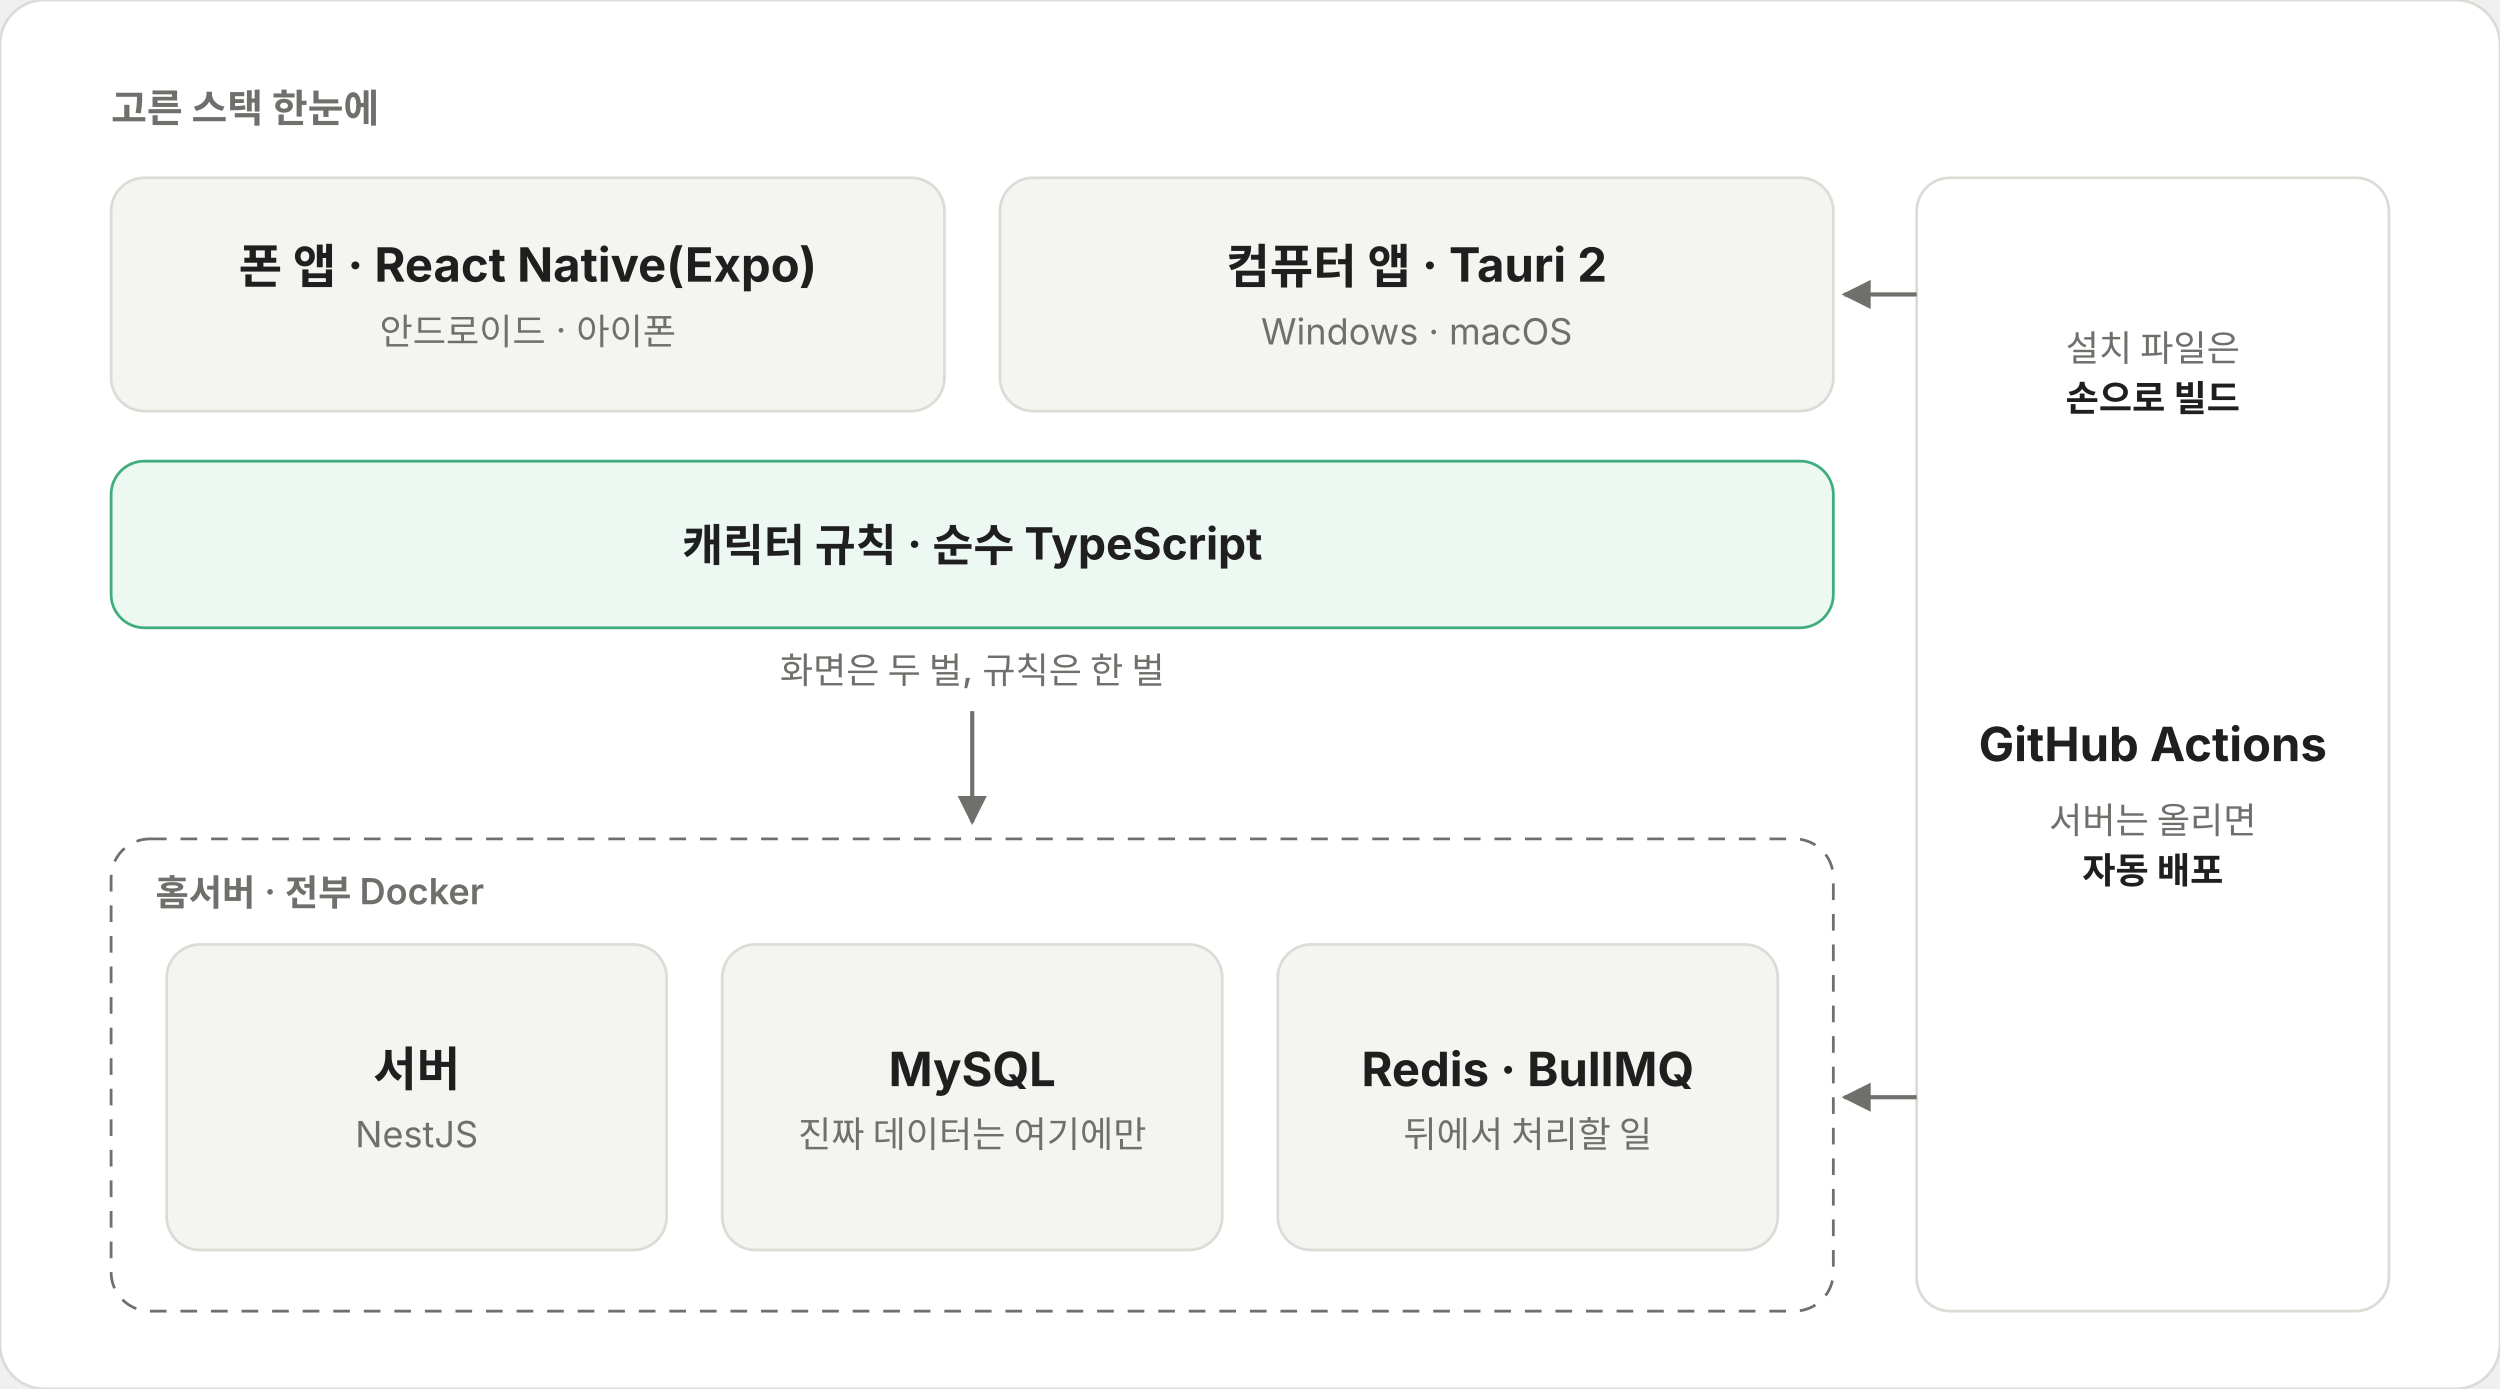
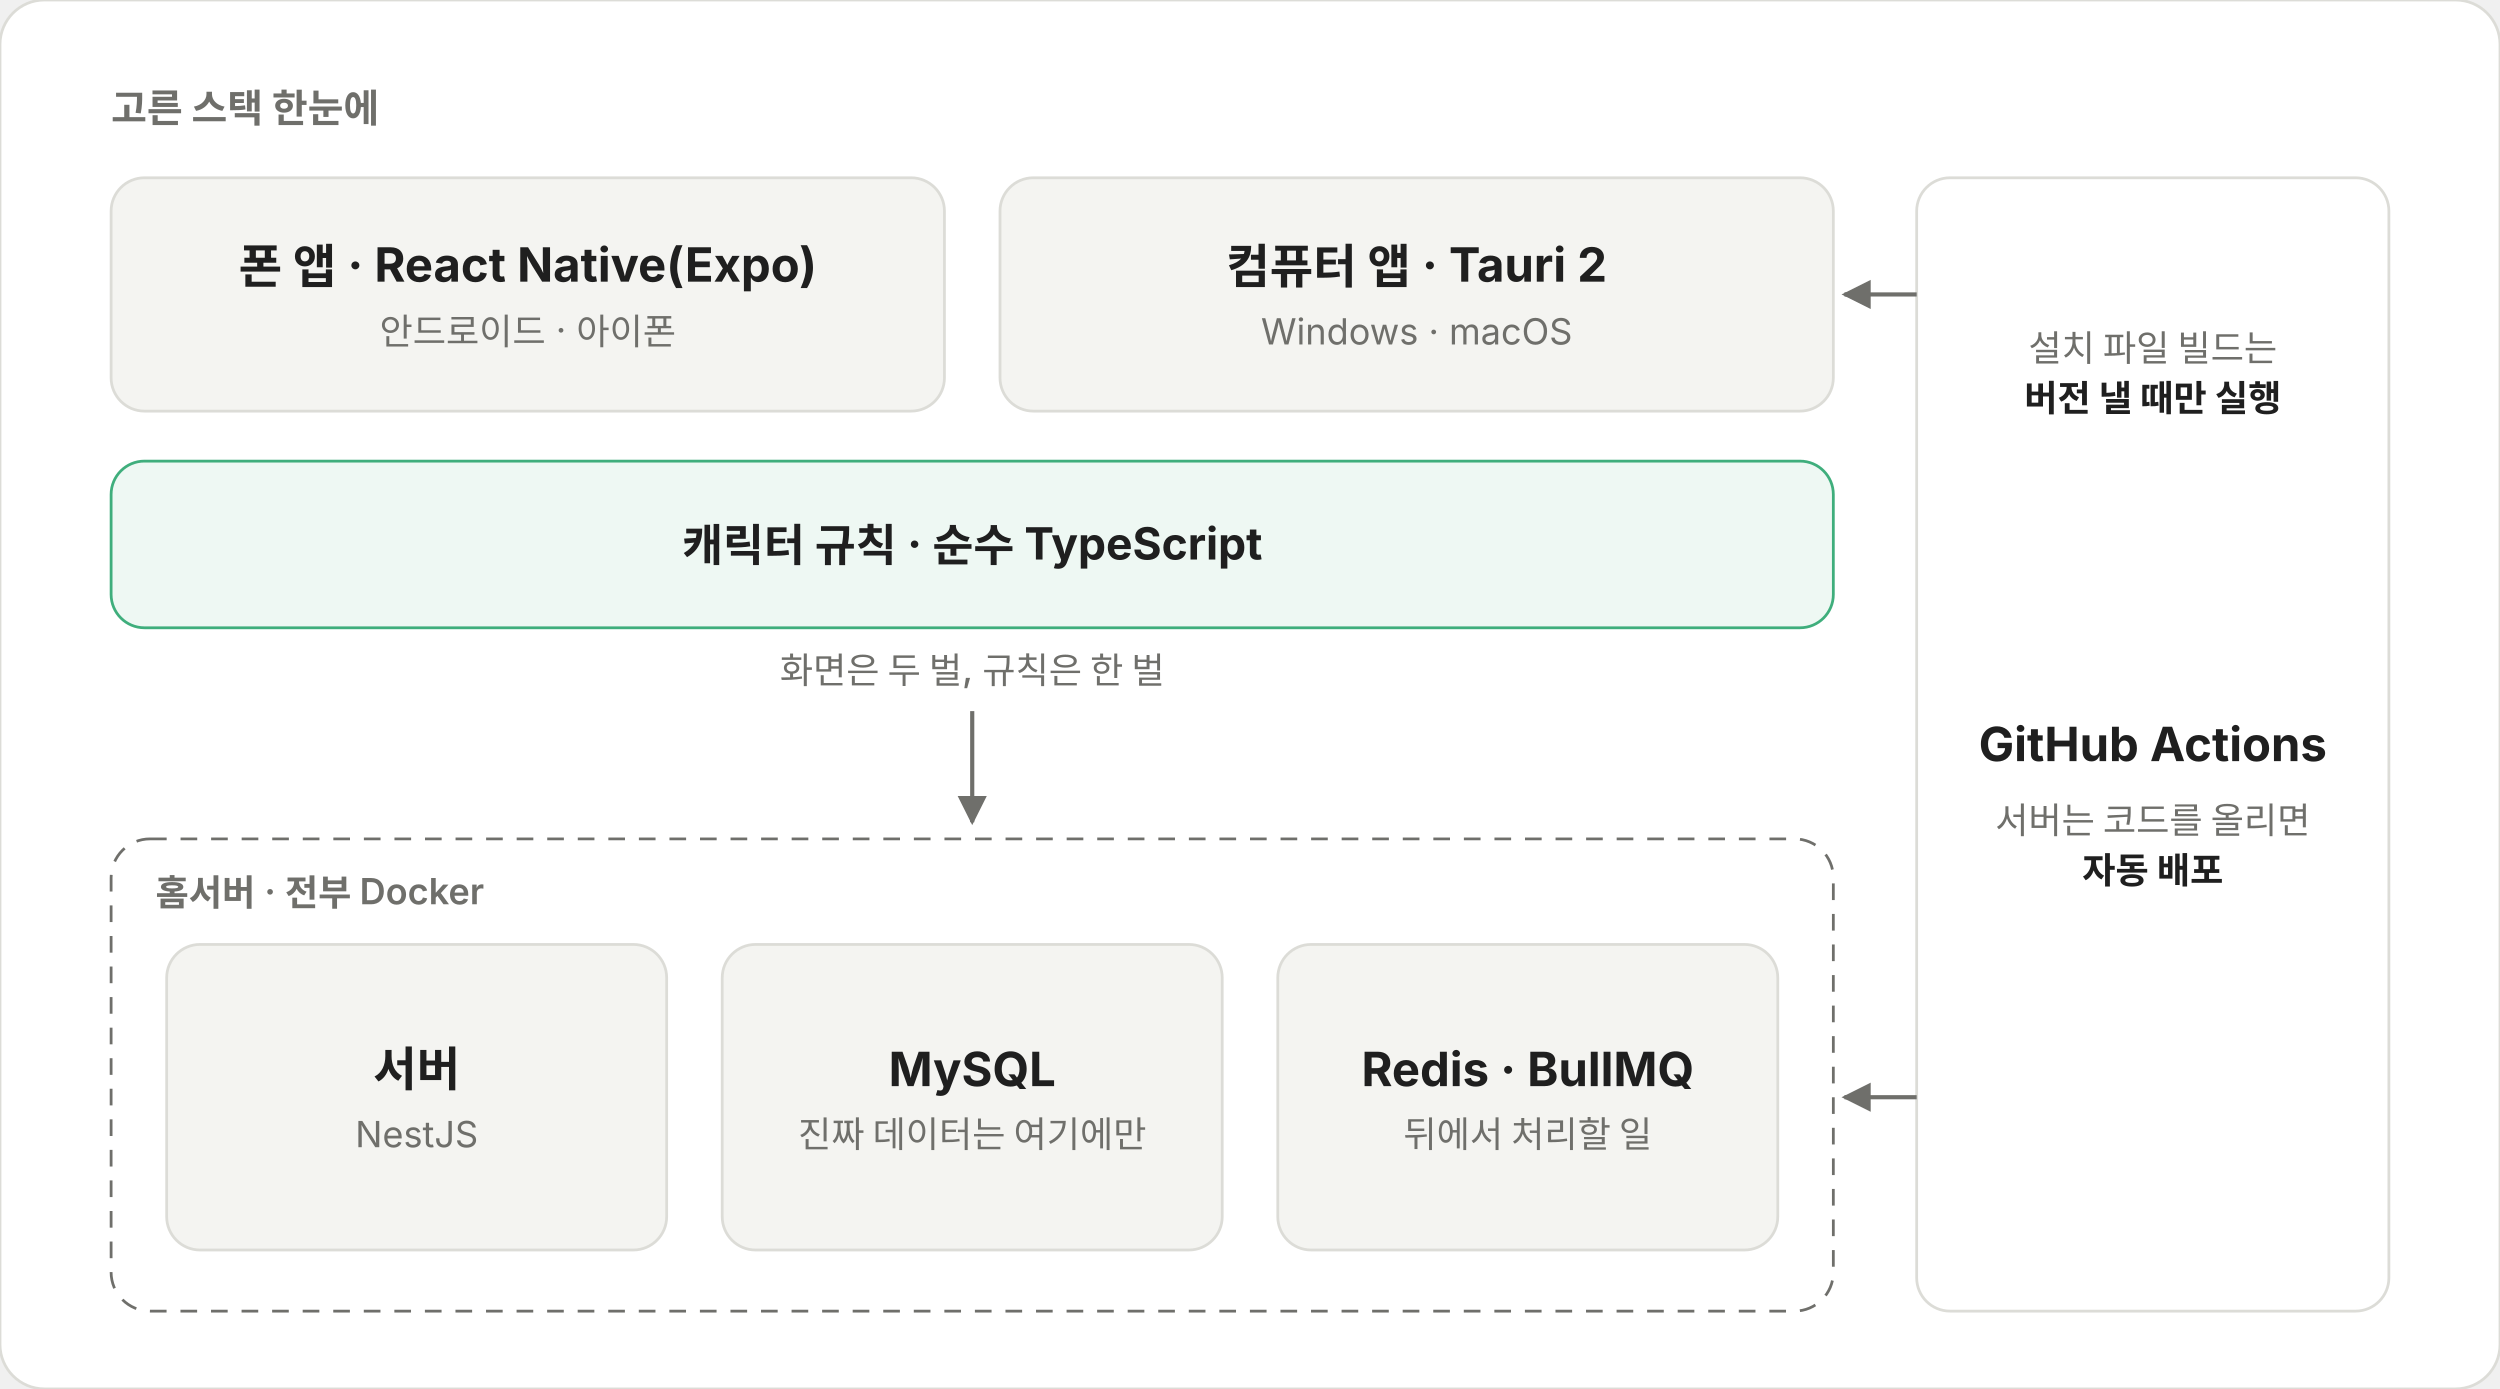
<svg xmlns="http://www.w3.org/2000/svg" viewBox="0 0 900 500" width="900" height="500" role="img" aria-label="뽀모야의 스택: 컴퓨터 앱과 폰 앱이 같은 캐릭터 규칙을 쓰고, 서버는 홈서버의 Docker에서 돌며, GitHub Actions가 배포한다" font-family="-apple-system, 'Apple SD Gothic Neo', 'Pretendard', 'Noto Sans KR', sans-serif">
  <defs>
    <marker id="a" viewBox="0 0 10 10" refX="9" refY="5" markerWidth="7" markerHeight="7" orient="auto">
      <path d="M0 0L10 5L0 10z" fill="#6f6f6b" />
    </marker>
  </defs>
  <rect width="900" height="500" rx="16" fill="#ffffff" stroke="#dcdcd7" />
  <text x="40" y="44" text-anchor="start" font-size="14" font-weight="600" fill="#6f6f6b">고른 스택 한눈에</text>
  <rect x="360" y="64" width="300" height="84" rx="12" fill="#f4f4f1" stroke="#dcdcd7" />
  <text x="510.0" y="102.0" text-anchor="middle" font-size="17" font-weight="700" fill="#1f1f1f">컴퓨터 앱 · Tauri 2</text>
  <text x="510.0" y="124.0" text-anchor="middle" font-size="13" fill="#6f6f6b">Windows · macOS</text>
  <rect x="40" y="64" width="300" height="84" rx="12" fill="#f4f4f1" stroke="#dcdcd7" />
  <text x="190.0" y="102.0" text-anchor="middle" font-size="17" font-weight="700" fill="#1f1f1f">폰 앱 · React Native(Expo)</text>
  <text x="190.0" y="124.0" text-anchor="middle" font-size="13" fill="#6f6f6b">안드로이드 · 아이폰</text>
  <rect x="40" y="166" width="620" height="60" rx="12" fill="#eef8f3" stroke="#3fae7c" />
  <text x="350.0" y="202.0" text-anchor="middle" font-size="16" font-weight="700" fill="#1f1f1f">캐릭터 규칙 · 순수 TypeScript</text>
  <text x="350" y="246" text-anchor="middle" font-size="13" font-weight="500" fill="#6f6f6b">화면은 두 벌, 규칙은 한 벌</text>
  <line x1="350" y1="256" x2="350" y2="296" stroke="#6f6f6b" stroke-width="1.5" marker-end="url(#a)" />
  <rect x="40" y="302" width="620" height="170" rx="14" fill="#ffffff" stroke="#6f6f6b" stroke-dasharray="6 5" />
  <text x="56" y="326" text-anchor="start" font-size="13" font-weight="600" fill="#6f6f6b">홈서버 · 전부 Docker</text>
  <rect x="60" y="340" width="180" height="110" rx="12" fill="#f4f4f1" stroke="#dcdcd7" />
  <text x="150.0" y="391.0" text-anchor="middle" font-size="17" font-weight="700" fill="#1f1f1f">서버</text>
  <text x="150.0" y="413.0" text-anchor="middle" font-size="13" fill="#6f6f6b">NestJS</text>
  <rect x="260" y="340" width="180" height="110" rx="12" fill="#f4f4f1" stroke="#dcdcd7" />
  <text x="350.0" y="391.0" text-anchor="middle" font-size="17" font-weight="700" fill="#1f1f1f">MySQL</text>
  <text x="350.0" y="413.0" text-anchor="middle" font-size="13" fill="#6f6f6b">진짜 데이터는 여기에만</text>
  <rect x="460" y="340" width="180" height="110" rx="12" fill="#f4f4f1" stroke="#dcdcd7" />
  <text x="550.0" y="391.0" text-anchor="middle" font-size="17" font-weight="700" fill="#1f1f1f">Redis · BullMQ</text>
  <text x="550.0" y="413.0" text-anchor="middle" font-size="13" fill="#6f6f6b">뒤에서 처리할 일</text>
  <rect x="690" y="64" width="170" height="408" rx="12" fill="#ffffff" stroke="#dcdcd7" />
  <text x="775.0" y="274.0" text-anchor="middle" font-size="17" font-weight="700" fill="#1f1f1f">GitHub Actions</text>
-   <text x="775" y="300" text-anchor="middle" font-size="13" font-weight="500" fill="#6f6f6b">서버는 올리면</text>
+   <text x="775" y="300" text-anchor="middle" font-size="13" font-weight="500" fill="#6f6f6b">서버는 코드를 올리면</text>
  <text x="775" y="318" text-anchor="middle" font-size="13" font-weight="700" fill="#1f1f1f">자동 배포</text>
-   <text x="775" y="130" text-anchor="middle" font-size="13" font-weight="500" fill="#6f6f6b">설치 파일은</text>
-   <text x="775" y="148" text-anchor="middle" font-size="13" font-weight="700" fill="#1f1f1f">손으로 빌드</text>
+   <text x="775" y="130" text-anchor="middle" font-size="13" font-weight="500" fill="#6f6f6b">설치 파일 빌드는</text>
+   <text x="775" y="148" text-anchor="middle" font-size="13" font-weight="700" fill="#1f1f1f">버전 낼 때만 실행</text>
  <line x1="690" y1="106" x2="664" y2="106" stroke="#6f6f6b" stroke-width="1.5" marker-end="url(#a)" />
  <line x1="690" y1="395" x2="664" y2="395" stroke="#6f6f6b" stroke-width="1.5" marker-end="url(#a)" />
</svg>
